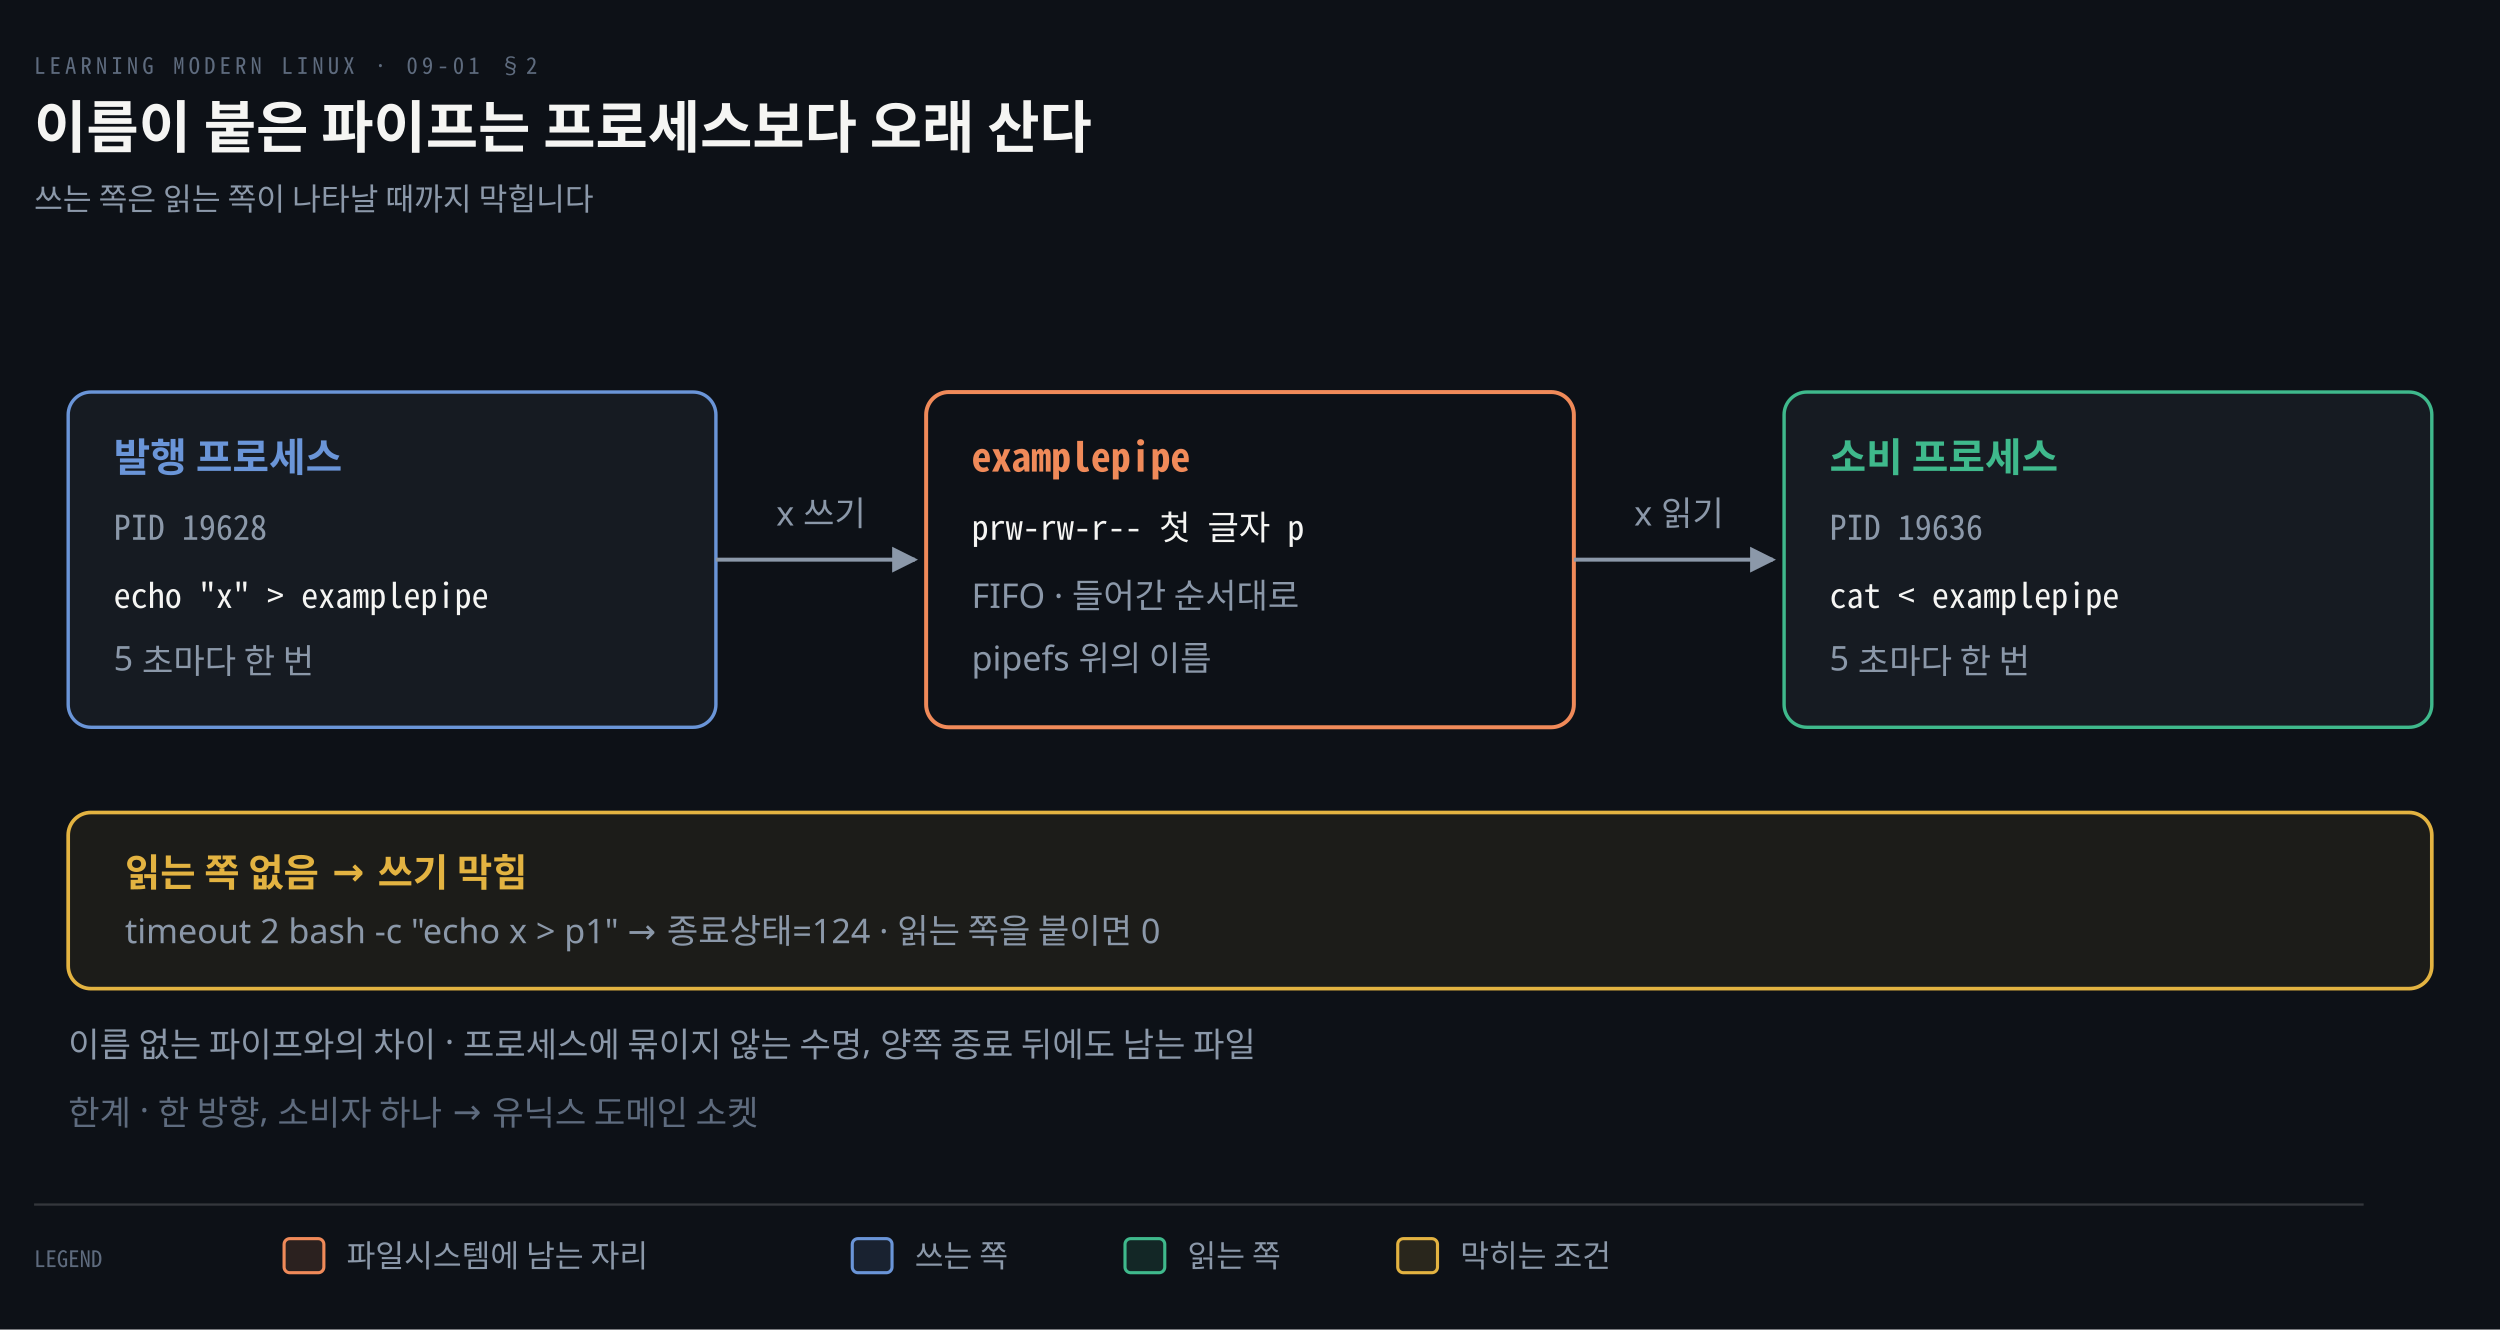
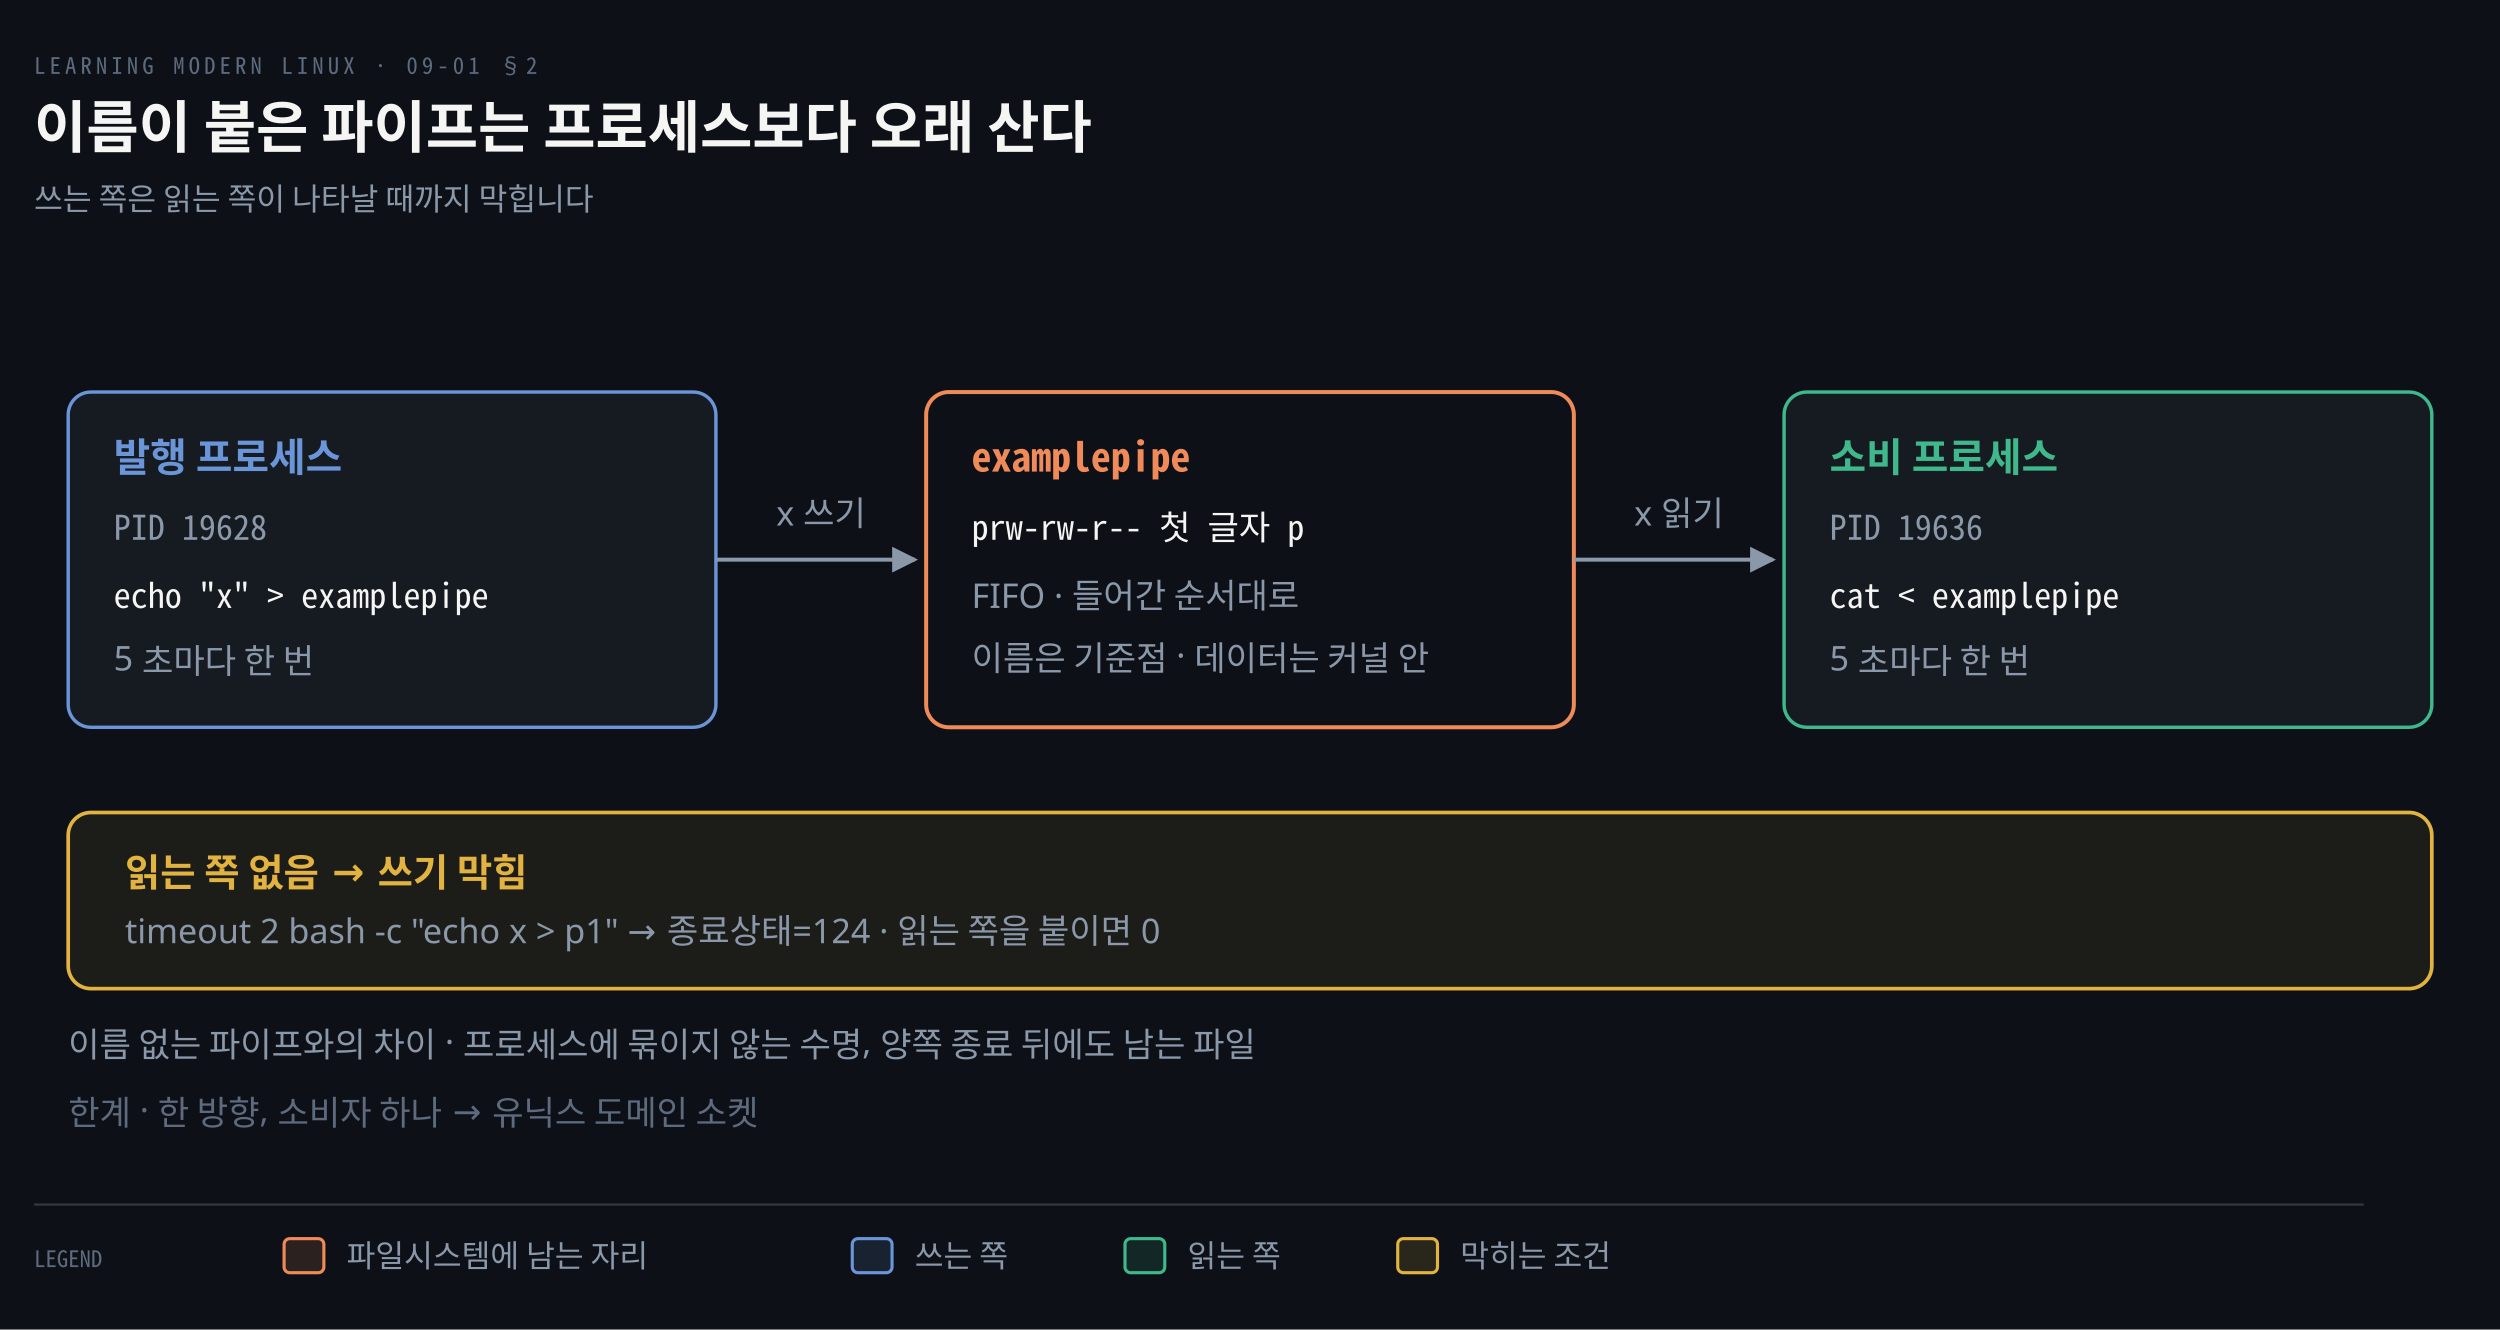
<svg xmlns="http://www.w3.org/2000/svg" viewBox="0 0 880 468" width="100%" role="img" aria-labelledby="dt dd">
  <defs>
    <marker id="ar" viewBox="0 0 8 8" refX="7" refY="4" markerWidth="6.5" markerHeight="6.5" orient="auto">
      <path d="M0 0 L8 4 L0 8 z" fill="#8B98A9" />
    </marker>
    <marker id="ok" viewBox="0 0 8 8" refX="7" refY="4" markerWidth="6.5" markerHeight="6.5" orient="auto">
      <path d="M0 0 L8 4 L0 8 z" fill="#3FB98C" />
    </marker>
    <marker id="warn" viewBox="0 0 8 8" refX="7" refY="4" markerWidth="6.5" markerHeight="6.5" orient="auto">
      <path d="M0 0 L8 4 L0 8 z" fill="#E3B341" />
    </marker>
    <marker id="bad" viewBox="0 0 8 8" refX="7" refY="4" markerWidth="6.5" markerHeight="6.5" orient="auto">
      <path d="M0 0 L8 4 L0 8 z" fill="#F0616D" />
    </marker>
    <marker id="info" viewBox="0 0 8 8" refX="7" refY="4" markerWidth="6.5" markerHeight="6.5" orient="auto">
      <path d="M0 0 L8 4 L0 8 z" fill="#6A95D8" />
    </marker>
    <marker id="acc" viewBox="0 0 8 8" refX="7" refY="4" markerWidth="6.5" markerHeight="6.5" orient="auto">
      <path d="M0 0 L8 4 L0 8 z" fill="#F08A59" />
    </marker>
    <marker id="soft" viewBox="0 0 8 8" refX="7" refY="4" markerWidth="6.5" markerHeight="6.5" orient="auto">
      <path d="M0 0 L8 4 L0 8 z" fill="#5E6B7E" />
    </marker>
  </defs>
  <rect width="880" height="468" fill="#0D1117" />
  <text x="12" y="26" font-family="'Geist Mono','Noto Sans Mono CJK KR',monospace" font-size="8" letter-spacing="0.18em" fill="#5E6B7E">LEARNING MODERN LINUX · 09-01 §2</text>
  <text x="12" y="52" font-family="'Geist','Apple SD Gothic Neo','Noto Sans KR','Malgun Gothic',sans-serif" font-size="20" font-weight="600" fill="#F5F5F3">이름이 붙은 파이프는 프로세스보다 오래 산다</text>
  <text x="12" y="74" font-family="'Geist','Apple SD Gothic Neo','Noto Sans KR','Malgun Gothic',sans-serif" font-size="11" fill="#8B98A9">쓰는 쪽은 읽는 쪽이 나타날 때까지 막힙니다</text>
  <rect x="24" y="138" width="228" height="118" rx="8" fill="#161B22" stroke="#6A95D8" stroke-width="1.2" />
  <text x="40" y="166" text-anchor="start" font-family="'Geist','Apple SD Gothic Neo','Noto Sans KR','Malgun Gothic',sans-serif" font-size="14" font-weight="600" fill="#6A95D8">발행 프로세스</text>
  <text x="40" y="190" text-anchor="start" font-family="'Geist Mono','Noto Sans Mono CJK KR',monospace" font-size="12" font-weight="400" fill="#8B98A9">PID 19628</text>
  <text x="40" y="214" text-anchor="start" font-family="'Geist Mono','Noto Sans Mono CJK KR',monospace" font-size="12" font-weight="400" fill="#F5F5F3">echo "x" &gt; examplepipe</text>
  <text x="40" y="236" text-anchor="start" font-family="'Geist','Apple SD Gothic Neo','Noto Sans KR','Malgun Gothic',sans-serif" font-size="12" font-weight="400" fill="#8B98A9">5 초마다 한 번</text>
  <rect x="326" y="138" width="228" height="118" rx="8" fill="#0D1117" stroke="#F08A59" stroke-width="1.4" />
  <text x="342" y="166" text-anchor="start" font-family="'Geist Mono','Noto Sans Mono CJK KR',monospace" font-size="14" font-weight="600" fill="#F08A59">examplepipe</text>
  <text x="342" y="190" text-anchor="start" font-family="'Geist Mono','Noto Sans Mono CJK KR',monospace" font-size="12" font-weight="400" fill="#F5F5F3">prw-rw-r--  첫 글자 p</text>
  <text x="342" y="214" text-anchor="start" font-family="'Geist','Apple SD Gothic Neo','Noto Sans KR','Malgun Gothic',sans-serif" font-size="12" font-weight="400" fill="#8B98A9">FIFO · 들어간 순서대로</text>
-   <text x="342" y="236" text-anchor="start" font-family="'Geist','Apple SD Gothic Neo','Noto Sans KR','Malgun Gothic',sans-serif" font-size="12" font-weight="400" fill="#8B98A9">pipefs 위의 이름</text>
+   <text x="342" y="236" text-anchor="start" font-family="'Geist','Apple SD Gothic Neo','Noto Sans KR','Malgun Gothic',sans-serif" font-size="12" font-weight="400" fill="#8B98A9">이름은 기준점 · 데이터는 커널 안</text>
  <rect x="628" y="138" width="228" height="118" rx="8" fill="#161B22" stroke="#3FB98C" stroke-width="1.2" />
  <text x="644" y="166" text-anchor="start" font-family="'Geist','Apple SD Gothic Neo','Noto Sans KR','Malgun Gothic',sans-serif" font-size="14" font-weight="600" fill="#3FB98C">소비 프로세스</text>
  <text x="644" y="190" text-anchor="start" font-family="'Geist Mono','Noto Sans Mono CJK KR',monospace" font-size="12" font-weight="400" fill="#8B98A9">PID 19636</text>
  <text x="644" y="214" text-anchor="start" font-family="'Geist Mono','Noto Sans Mono CJK KR',monospace" font-size="12" font-weight="400" fill="#F5F5F3">cat &lt; examplepipe</text>
  <text x="644" y="236" text-anchor="start" font-family="'Geist','Apple SD Gothic Neo','Noto Sans KR','Malgun Gothic',sans-serif" font-size="12" font-weight="400" fill="#8B98A9">5 초마다 한 번</text>
  <path d="M 252 197.0 L 322 197.0" fill="none" stroke="#8B98A9" stroke-width="1.4" marker-end="url(#ar)" />
  <text x="289.0" y="185.0" text-anchor="middle" font-family="'Geist','Apple SD Gothic Neo','Noto Sans KR','Malgun Gothic',sans-serif" font-size="12" font-weight="400" fill="#8B98A9">x 쓰기</text>
  <path d="M 554 197.0 L 624 197.0" fill="none" stroke="#8B98A9" stroke-width="1.4" marker-end="url(#ar)" />
  <text x="591.0" y="185.0" text-anchor="middle" font-family="'Geist','Apple SD Gothic Neo','Noto Sans KR','Malgun Gothic',sans-serif" font-size="12" font-weight="400" fill="#8B98A9">x 읽기</text>
  <rect x="24" y="286" width="832" height="62" rx="8" fill="#E3B34112" stroke="#E3B341" stroke-width="1.3" />
  <text x="44" y="312" text-anchor="start" font-family="'Geist','Apple SD Gothic Neo','Noto Sans KR','Malgun Gothic',sans-serif" font-size="13.5" font-weight="600" fill="#E3B341">읽는 쪽 없음 → 쓰기 막힘</text>
  <text x="44" y="332" text-anchor="start" font-family="'Geist','Apple SD Gothic Neo','Noto Sans KR','Malgun Gothic',sans-serif" font-size="12" font-weight="400" fill="#8B98A9">timeout 2 bash -c "echo x &gt; p1"   →   종료상태=124   ·   읽는 쪽을 붙이면 0</text>
  <text x="24" y="372" text-anchor="start" font-family="'Geist','Apple SD Gothic Neo','Noto Sans KR','Malgun Gothic',sans-serif" font-size="12" font-weight="400" fill="#8B98A9">이름 없는 파이프와의 차이 · 프로세스에 묶이지 않는 수명, 양쪽 종료 뒤에도 남는 파일</text>
  <text x="24" y="396" text-anchor="start" font-family="'Geist','Apple SD Gothic Neo','Noto Sans KR','Malgun Gothic',sans-serif" font-size="12" font-weight="400" fill="#5E6B7E">한계 · 한 방향, 소비자 하나   →   유닉스 도메인 소켓</text>
  <line x1="12" y1="424" x2="832" y2="424" stroke="rgba(191,192,192,0.22)" stroke-width="0.8" />
  <text x="12" y="446" text-anchor="start" font-family="'Geist Mono','Noto Sans Mono CJK KR',monospace" font-size="8" font-weight="400" fill="#5E6B7E">LEGEND</text>
  <rect x="100" y="436" width="14" height="12" rx="2" fill="#F08A5922" stroke="#F08A59" stroke-width="1.1" />
  <text x="122" y="446" text-anchor="start" font-family="'Geist','Apple SD Gothic Neo','Noto Sans KR','Malgun Gothic',sans-serif" font-size="11" font-weight="400" fill="#8B98A9">파일시스템에 남는 자리</text>
  <rect x="300" y="436" width="14" height="12" rx="2" fill="#6A95D822" stroke="#6A95D8" stroke-width="1.1" />
  <text x="322" y="446" text-anchor="start" font-family="'Geist','Apple SD Gothic Neo','Noto Sans KR','Malgun Gothic',sans-serif" font-size="11" font-weight="400" fill="#8B98A9">쓰는 쪽</text>
  <rect x="396" y="436" width="14" height="12" rx="2" fill="#3FB98C22" stroke="#3FB98C" stroke-width="1.1" />
  <text x="418" y="446" text-anchor="start" font-family="'Geist','Apple SD Gothic Neo','Noto Sans KR','Malgun Gothic',sans-serif" font-size="11" font-weight="400" fill="#8B98A9">읽는 쪽</text>
  <rect x="492" y="436" width="14" height="12" rx="2" fill="#E3B34122" stroke="#E3B341" stroke-width="1.1" />
  <text x="514" y="446" text-anchor="start" font-family="'Geist','Apple SD Gothic Neo','Noto Sans KR','Malgun Gothic',sans-serif" font-size="11" font-weight="400" fill="#8B98A9">막히는 조건</text>
</svg>
